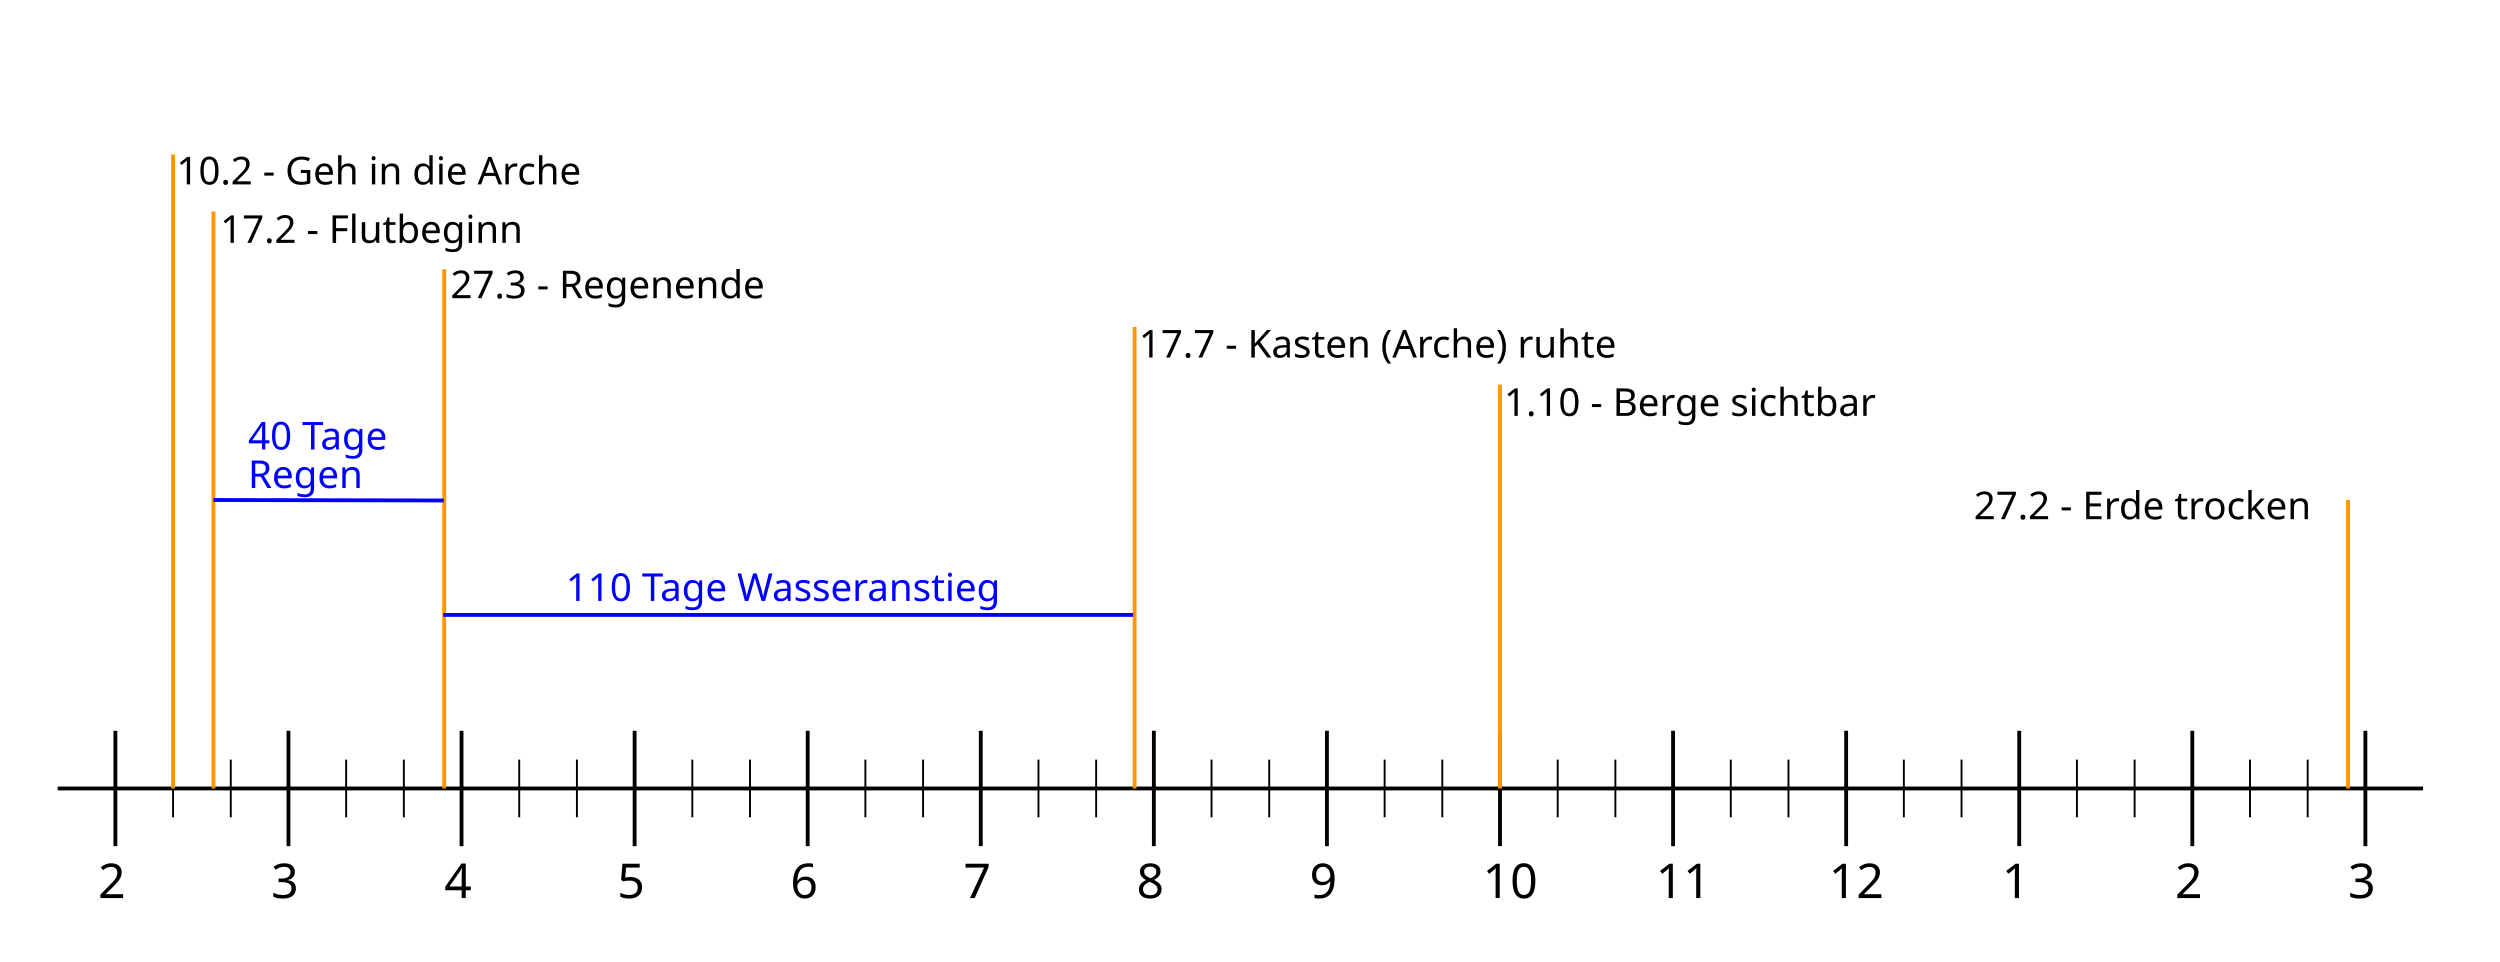
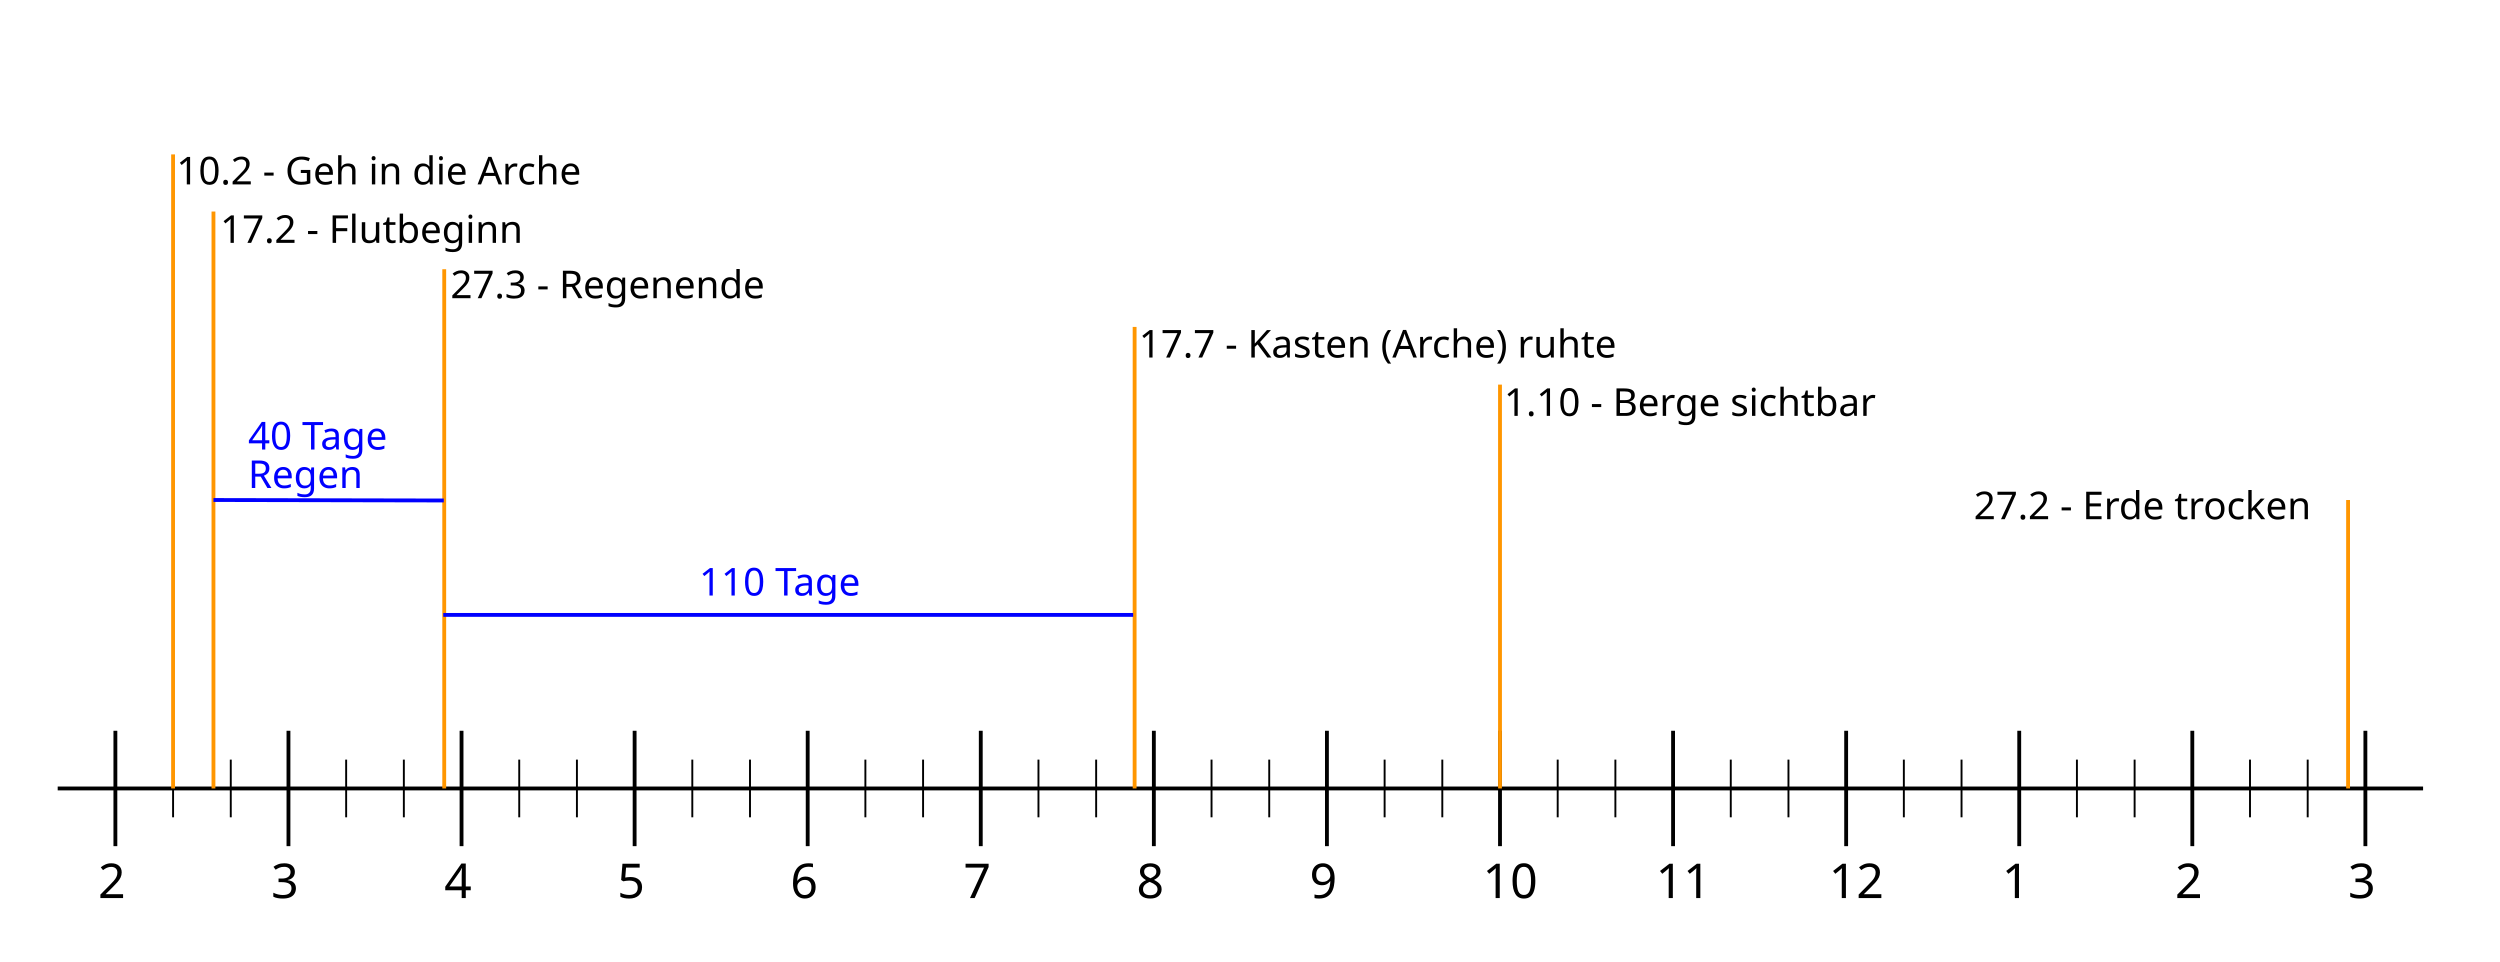
<svg xmlns="http://www.w3.org/2000/svg" width="1300" height="500" viewBox="0 0 1300 500" id="svg2" version="1.1">
  <defs id="defs4">
    <marker orient="auto" refY="0.0" refX="0.0" id="Arrow2Sstart" style="overflow:visible">
      <path id="path4845" style="fill-rule:evenodd;stroke-width:0.625;stroke-linejoin:round;stroke:#0000ff;stroke-opacity:1;fill:#0000ff;fill-opacity:1" d="M 8.719,4.034 L -2.207,0.016 L 8.719,-4.002 C 6.973,-1.63 6.983,1.616 8.719,4.034 z " transform="scale(0.3) translate(-2.3,0)" />
    </marker>
    <marker orient="auto" refY="0.0" refX="0.0" id="Arrow2Lstart" style="overflow:visible">
      <path id="path4833" style="fill-rule:evenodd;stroke-width:0.625;stroke-linejoin:round;stroke:#0000ff;stroke-opacity:1;fill:#0000ff;fill-opacity:1" d="M 8.719,4.034 L -2.207,0.016 L 8.719,-4.002 C 6.973,-1.63 6.983,1.616 8.719,4.034 z " transform="scale(1.1) translate(1,0)" />
    </marker>
    <marker orient="auto" refY="0.0" refX="0.0" id="Arrow1Lstart" style="overflow:visible">
      <path id="path4815" d="M 0.0,0.0 L 5.0,-5.0 L -12.5,0.0 L 5.0,5.0 L 0.0,0.0 z " style="fill-rule:evenodd;stroke:#0000ff;stroke-width:1pt;stroke-opacity:1;fill:#0000ff;fill-opacity:1" transform="scale(0.8) translate(12.5,0)" />
    </marker>
    <marker orient="auto" refY="0.0" refX="0.0" id="Arrow1Mstart" style="overflow:visible">
      <path id="path4821" d="M 0.0,0.0 L 5.0,-5.0 L -12.5,0.0 L 5.0,5.0 L 0.0,0.0 z " style="fill-rule:evenodd;stroke:#0000ff;stroke-width:1pt;stroke-opacity:1;fill:#0000ff;fill-opacity:1" transform="scale(0.4) translate(10,0)" />
    </marker>
  </defs>
  <g id="layer1" transform="translate(0,-552.3622)">
    <path style="color:#000000;clip-rule:nonzero;display:inline;overflow:visible;visibility:visible;opacity:1;isolation:auto;mix-blend-mode:normal;color-interpolation:sRGB;color-interpolation-filters:linearRGB;solid-color:#000000;solid-opacity:1;fill:none;fill-opacity:1;fill-rule:evenodd;stroke:#000000;stroke-width:2;stroke-linecap:butt;stroke-linejoin:miter;stroke-miterlimit:4;stroke-dasharray:none;stroke-dashoffset:0;stroke-opacity:1;color-rendering:auto;image-rendering:auto;shape-rendering:auto;text-rendering:auto;enable-background:accumulate" d="m 30,962.362 1230,0" id="path4229" />
    <path style="color:#000000;clip-rule:nonzero;display:inline;overflow:visible;visibility:visible;opacity:1;isolation:auto;mix-blend-mode:normal;color-interpolation:sRGB;color-interpolation-filters:linearRGB;solid-color:#000000;solid-opacity:1;fill:none;fill-opacity:1;fill-rule:evenodd;stroke:#000000;stroke-width:2;stroke-linecap:butt;stroke-linejoin:miter;stroke-miterlimit:4;stroke-dasharray:none;stroke-dashoffset:0;stroke-opacity:1;color-rendering:auto;image-rendering:auto;shape-rendering:auto;text-rendering:auto;enable-background:accumulate" d="m 60,992.362 0,-60" id="path4231" />
    <path style="color:#000000;clip-rule:nonzero;display:inline;overflow:visible;visibility:visible;opacity:1;isolation:auto;mix-blend-mode:normal;color-interpolation:sRGB;color-interpolation-filters:linearRGB;solid-color:#000000;solid-opacity:1;fill:none;fill-opacity:1;fill-rule:evenodd;stroke:#000000;stroke-width:2;stroke-linecap:butt;stroke-linejoin:miter;stroke-miterlimit:4;stroke-dasharray:none;stroke-dashoffset:0;stroke-opacity:1;color-rendering:auto;image-rendering:auto;shape-rendering:auto;text-rendering:auto;enable-background:accumulate" d="m 150,992.362 0,-60" id="path4231-4" />
    <path style="color:#000000;clip-rule:nonzero;display:inline;overflow:visible;visibility:visible;opacity:1;isolation:auto;mix-blend-mode:normal;color-interpolation:sRGB;color-interpolation-filters:linearRGB;solid-color:#000000;solid-opacity:1;fill:none;fill-opacity:1;fill-rule:evenodd;stroke:#000000;stroke-width:2;stroke-linecap:butt;stroke-linejoin:miter;stroke-miterlimit:4;stroke-dasharray:none;stroke-dashoffset:0;stroke-opacity:1;color-rendering:auto;image-rendering:auto;shape-rendering:auto;text-rendering:auto;enable-background:accumulate" d="m 240,992.362 0,-60" id="path4231-9" />
    <path style="color:#000000;clip-rule:nonzero;display:inline;overflow:visible;visibility:visible;opacity:1;isolation:auto;mix-blend-mode:normal;color-interpolation:sRGB;color-interpolation-filters:linearRGB;solid-color:#000000;solid-opacity:1;fill:none;fill-opacity:1;fill-rule:evenodd;stroke:#000000;stroke-width:2;stroke-linecap:butt;stroke-linejoin:miter;stroke-miterlimit:4;stroke-dasharray:none;stroke-dashoffset:0;stroke-opacity:1;color-rendering:auto;image-rendering:auto;shape-rendering:auto;text-rendering:auto;enable-background:accumulate" d="m 330,992.362 0,-60" id="path4231-0" />
    <path style="color:#000000;clip-rule:nonzero;display:inline;overflow:visible;visibility:visible;opacity:1;isolation:auto;mix-blend-mode:normal;color-interpolation:sRGB;color-interpolation-filters:linearRGB;solid-color:#000000;solid-opacity:1;fill:none;fill-opacity:1;fill-rule:evenodd;stroke:#000000;stroke-width:2;stroke-linecap:butt;stroke-linejoin:miter;stroke-miterlimit:4;stroke-dasharray:none;stroke-dashoffset:0;stroke-opacity:1;color-rendering:auto;image-rendering:auto;shape-rendering:auto;text-rendering:auto;enable-background:accumulate" d="m 420,992.362 0,-60" id="path4231-5" />
    <path style="color:#000000;clip-rule:nonzero;display:inline;overflow:visible;visibility:visible;opacity:1;isolation:auto;mix-blend-mode:normal;color-interpolation:sRGB;color-interpolation-filters:linearRGB;solid-color:#000000;solid-opacity:1;fill:none;fill-opacity:1;fill-rule:evenodd;stroke:#000000;stroke-width:2;stroke-linecap:butt;stroke-linejoin:miter;stroke-miterlimit:4;stroke-dasharray:none;stroke-dashoffset:0;stroke-opacity:1;color-rendering:auto;image-rendering:auto;shape-rendering:auto;text-rendering:auto;enable-background:accumulate" d="m 510,992.362 0,-60" id="path4231-00" />
    <path style="color:#000000;clip-rule:nonzero;display:inline;overflow:visible;visibility:visible;opacity:1;isolation:auto;mix-blend-mode:normal;color-interpolation:sRGB;color-interpolation-filters:linearRGB;solid-color:#000000;solid-opacity:1;fill:none;fill-opacity:1;fill-rule:evenodd;stroke:#000000;stroke-width:2;stroke-linecap:butt;stroke-linejoin:miter;stroke-miterlimit:4;stroke-dasharray:none;stroke-dashoffset:0;stroke-opacity:1;color-rendering:auto;image-rendering:auto;shape-rendering:auto;text-rendering:auto;enable-background:accumulate" d="m 600,992.362 0,-60" id="path4231-91" />
    <path style="color:#000000;clip-rule:nonzero;display:inline;overflow:visible;visibility:visible;opacity:1;isolation:auto;mix-blend-mode:normal;color-interpolation:sRGB;color-interpolation-filters:linearRGB;solid-color:#000000;solid-opacity:1;fill:none;fill-opacity:1;fill-rule:evenodd;stroke:#000000;stroke-width:2;stroke-linecap:butt;stroke-linejoin:miter;stroke-miterlimit:4;stroke-dasharray:none;stroke-dashoffset:0;stroke-opacity:1;color-rendering:auto;image-rendering:auto;shape-rendering:auto;text-rendering:auto;enable-background:accumulate" d="m 690,992.362 0,-60" id="path4231-51" />
    <path style="color:#000000;clip-rule:nonzero;display:inline;overflow:visible;visibility:visible;opacity:1;isolation:auto;mix-blend-mode:normal;color-interpolation:sRGB;color-interpolation-filters:linearRGB;solid-color:#000000;solid-opacity:1;fill:none;fill-opacity:1;fill-rule:evenodd;stroke:#000000;stroke-width:2;stroke-linecap:butt;stroke-linejoin:miter;stroke-miterlimit:4;stroke-dasharray:none;stroke-dashoffset:0;stroke-opacity:1;color-rendering:auto;image-rendering:auto;shape-rendering:auto;text-rendering:auto;enable-background:accumulate" d="m 780,992.362 0,-60" id="path4231-6" />
    <path style="color:#000000;clip-rule:nonzero;display:inline;overflow:visible;visibility:visible;opacity:1;isolation:auto;mix-blend-mode:normal;color-interpolation:sRGB;color-interpolation-filters:linearRGB;solid-color:#000000;solid-opacity:1;fill:none;fill-opacity:1;fill-rule:evenodd;stroke:#000000;stroke-width:2;stroke-linecap:butt;stroke-linejoin:miter;stroke-miterlimit:4;stroke-dasharray:none;stroke-dashoffset:0;stroke-opacity:1;color-rendering:auto;image-rendering:auto;shape-rendering:auto;text-rendering:auto;enable-background:accumulate" d="m 870,992.362 0,-60" id="path4231-2" />
    <path style="color:#000000;clip-rule:nonzero;display:inline;overflow:visible;visibility:visible;opacity:1;isolation:auto;mix-blend-mode:normal;color-interpolation:sRGB;color-interpolation-filters:linearRGB;solid-color:#000000;solid-opacity:1;fill:none;fill-opacity:1;fill-rule:evenodd;stroke:#000000;stroke-width:2;stroke-linecap:butt;stroke-linejoin:miter;stroke-miterlimit:4;stroke-dasharray:none;stroke-dashoffset:0;stroke-opacity:1;color-rendering:auto;image-rendering:auto;shape-rendering:auto;text-rendering:auto;enable-background:accumulate" d="m 960,992.362 0,-60" id="path4231-45" />
    <path style="color:#000000;clip-rule:nonzero;display:inline;overflow:visible;visibility:visible;opacity:1;isolation:auto;mix-blend-mode:normal;color-interpolation:sRGB;color-interpolation-filters:linearRGB;solid-color:#000000;solid-opacity:1;fill:none;fill-opacity:1;fill-rule:evenodd;stroke:#000000;stroke-width:2;stroke-linecap:butt;stroke-linejoin:miter;stroke-miterlimit:4;stroke-dasharray:none;stroke-dashoffset:0;stroke-opacity:1;color-rendering:auto;image-rendering:auto;shape-rendering:auto;text-rendering:auto;enable-background:accumulate" d="m 1050,992.362 0,-60" id="path4231-46" />
    <path style="color:#000000;clip-rule:nonzero;display:inline;overflow:visible;visibility:visible;opacity:1;isolation:auto;mix-blend-mode:normal;color-interpolation:sRGB;color-interpolation-filters:linearRGB;solid-color:#000000;solid-opacity:1;fill:none;fill-opacity:1;fill-rule:evenodd;stroke:#000000;stroke-width:2;stroke-linecap:butt;stroke-linejoin:miter;stroke-miterlimit:4;stroke-dasharray:none;stroke-dashoffset:0;stroke-opacity:1;color-rendering:auto;image-rendering:auto;shape-rendering:auto;text-rendering:auto;enable-background:accumulate" d="m 1140,992.362 0,-60" id="path4231-92" />
    <path style="color:#000000;clip-rule:nonzero;display:inline;overflow:visible;visibility:visible;opacity:1;isolation:auto;mix-blend-mode:normal;color-interpolation:sRGB;color-interpolation-filters:linearRGB;solid-color:#000000;solid-opacity:1;fill:none;fill-opacity:1;fill-rule:evenodd;stroke:#000000;stroke-width:2;stroke-linecap:butt;stroke-linejoin:miter;stroke-miterlimit:4;stroke-dasharray:none;stroke-dashoffset:0;stroke-opacity:1;color-rendering:auto;image-rendering:auto;shape-rendering:auto;text-rendering:auto;enable-background:accumulate" d="m 1230,992.362 0,-60" id="path4231-54" />
    <text xml:space="preserve" style="font-style:normal;font-weight:normal;font-size:40px;line-height:125%;font-family:sans-serif;letter-spacing:0px;word-spacing:0px;fill:#000000;fill-opacity:1;stroke:none;stroke-width:1px;stroke-linecap:butt;stroke-linejoin:miter;stroke-opacity:1" x="540" y="602.362" id="text4438">
      <tspan id="tspan4440" x="540" y="602.362" />
    </text>
  </g>
  <g id="layer3" />
  <g id="layer2">
    <text xml:space="preserve" style="font-style:normal;font-variant:normal;font-weight:normal;font-stretch:normal;font-size:25px;line-height:125%;font-family:sans-serif;-inkscape-font-specification:'sans-serif, Normal';text-align:start;letter-spacing:0px;word-spacing:0px;writing-mode:lr-tb;text-anchor:start;fill:#000000;fill-opacity:1;stroke:none;stroke-width:1px;stroke-linecap:butt;stroke-linejoin:miter;stroke-opacity:1" x="51" y="467" id="text4320">
      <tspan id="tspan4322" x="51" y="467">2</tspan>
    </text>
    <text xml:space="preserve" style="font-style:normal;font-variant:normal;font-weight:normal;font-stretch:normal;font-size:25px;line-height:125%;font-family:sans-serif;-inkscape-font-specification:'sans-serif, Normal';text-align:start;letter-spacing:0px;word-spacing:0px;writing-mode:lr-tb;text-anchor:start;fill:#000000;fill-opacity:1;stroke:none;stroke-width:1px;stroke-linecap:butt;stroke-linejoin:miter;stroke-opacity:1" x="141" y="467" id="text4320-9">
      <tspan id="tspan4322-8" x="141" y="467">3</tspan>
    </text>
    <text xml:space="preserve" style="font-style:normal;font-variant:normal;font-weight:normal;font-stretch:normal;font-size:25px;line-height:125%;font-family:sans-serif;-inkscape-font-specification:'sans-serif, Normal';text-align:start;letter-spacing:0px;word-spacing:0px;writing-mode:lr-tb;text-anchor:start;fill:#000000;fill-opacity:1;stroke:none;stroke-width:1px;stroke-linecap:butt;stroke-linejoin:miter;stroke-opacity:1" x="231" y="467" id="text4320-4">
      <tspan id="tspan4322-4" x="231" y="467">4</tspan>
    </text>
    <text xml:space="preserve" style="font-style:normal;font-variant:normal;font-weight:normal;font-stretch:normal;font-size:25px;line-height:125%;font-family:sans-serif;-inkscape-font-specification:'sans-serif, Normal';text-align:start;letter-spacing:0px;word-spacing:0px;writing-mode:lr-tb;text-anchor:start;fill:#000000;fill-opacity:1;stroke:none;stroke-width:1px;stroke-linecap:butt;stroke-linejoin:miter;stroke-opacity:1" x="321" y="467" id="text4320-6">
      <tspan id="tspan4322-1" x="321" y="467">5</tspan>
    </text>
    <text xml:space="preserve" style="font-style:normal;font-variant:normal;font-weight:normal;font-stretch:normal;font-size:25px;line-height:125%;font-family:sans-serif;-inkscape-font-specification:'sans-serif, Normal';text-align:start;letter-spacing:0px;word-spacing:0px;writing-mode:lr-tb;text-anchor:start;fill:#000000;fill-opacity:1;stroke:none;stroke-width:1px;stroke-linecap:butt;stroke-linejoin:miter;stroke-opacity:1" x="411" y="467" id="text4320-65">
      <tspan id="tspan4322-5" x="411" y="467">6</tspan>
    </text>
    <text xml:space="preserve" style="font-style:normal;font-variant:normal;font-weight:normal;font-stretch:normal;font-size:25px;line-height:125%;font-family:sans-serif;-inkscape-font-specification:'sans-serif, Normal';text-align:start;letter-spacing:0px;word-spacing:0px;writing-mode:lr-tb;text-anchor:start;fill:#000000;fill-opacity:1;stroke:none;stroke-width:1px;stroke-linecap:butt;stroke-linejoin:miter;stroke-opacity:1" x="501" y="467" id="text4320-1">
      <tspan id="tspan4322-59" x="501" y="467">7</tspan>
    </text>
    <text xml:space="preserve" style="font-style:normal;font-variant:normal;font-weight:normal;font-stretch:normal;font-size:25px;line-height:125%;font-family:sans-serif;-inkscape-font-specification:'sans-serif, Normal';text-align:start;letter-spacing:0px;word-spacing:0px;writing-mode:lr-tb;text-anchor:start;fill:#000000;fill-opacity:1;stroke:none;stroke-width:1px;stroke-linecap:butt;stroke-linejoin:miter;stroke-opacity:1" x="591" y="467" id="text4320-7">
      <tspan id="tspan4322-2" x="591" y="467">8</tspan>
    </text>
    <text xml:space="preserve" style="font-style:normal;font-variant:normal;font-weight:normal;font-stretch:normal;font-size:25px;line-height:125%;font-family:sans-serif;-inkscape-font-specification:'sans-serif, Normal';text-align:start;letter-spacing:0px;word-spacing:0px;writing-mode:lr-tb;text-anchor:start;fill:#000000;fill-opacity:1;stroke:none;stroke-width:1px;stroke-linecap:butt;stroke-linejoin:miter;stroke-opacity:1" x="681" y="467" id="text4320-8">
      <tspan id="tspan4322-26" x="681" y="467">9</tspan>
    </text>
    <text xml:space="preserve" style="font-style:normal;font-variant:normal;font-weight:normal;font-stretch:normal;font-size:25px;line-height:125%;font-family:sans-serif;-inkscape-font-specification:'sans-serif, Normal';text-align:start;letter-spacing:0px;word-spacing:0px;writing-mode:lr-tb;text-anchor:start;fill:#000000;fill-opacity:1;stroke:none;stroke-width:1px;stroke-linecap:butt;stroke-linejoin:miter;stroke-opacity:1" x="771" y="467" id="text4320-79">
      <tspan id="tspan4322-89" x="771" y="467">10</tspan>
    </text>
    <text xml:space="preserve" style="font-style:normal;font-variant:normal;font-weight:normal;font-stretch:normal;font-size:25px;line-height:125%;font-family:sans-serif;-inkscape-font-specification:'sans-serif, Normal';text-align:start;letter-spacing:0px;word-spacing:0px;writing-mode:lr-tb;text-anchor:start;fill:#000000;fill-opacity:1;stroke:none;stroke-width:1px;stroke-linecap:butt;stroke-linejoin:miter;stroke-opacity:1" x="861" y="467" id="text4320-95">
      <tspan id="tspan4322-28" x="861" y="467">11</tspan>
    </text>
    <text xml:space="preserve" style="font-style:normal;font-variant:normal;font-weight:normal;font-stretch:normal;font-size:25px;line-height:125%;font-family:sans-serif;-inkscape-font-specification:'sans-serif, Normal';text-align:start;letter-spacing:0px;word-spacing:0px;writing-mode:lr-tb;text-anchor:start;fill:#000000;fill-opacity:1;stroke:none;stroke-width:1px;stroke-linecap:butt;stroke-linejoin:miter;stroke-opacity:1" x="951" y="467" id="text4320-83">
      <tspan id="tspan4322-47" x="951" y="467">12</tspan>
    </text>
    <text xml:space="preserve" style="font-style:normal;font-variant:normal;font-weight:normal;font-stretch:normal;font-size:25px;line-height:125%;font-family:sans-serif;-inkscape-font-specification:'sans-serif, Normal';text-align:start;letter-spacing:0px;word-spacing:0px;writing-mode:lr-tb;text-anchor:start;fill:#000000;fill-opacity:1;stroke:none;stroke-width:1px;stroke-linecap:butt;stroke-linejoin:miter;stroke-opacity:1" x="1041" y="467" id="text4320-11">
      <tspan id="tspan4322-6" x="1041" y="467">1</tspan>
    </text>
    <text xml:space="preserve" style="font-style:normal;font-variant:normal;font-weight:normal;font-stretch:normal;font-size:25px;line-height:125%;font-family:sans-serif;-inkscape-font-specification:'sans-serif, Normal';text-align:start;letter-spacing:0px;word-spacing:0px;writing-mode:lr-tb;text-anchor:start;fill:#000000;fill-opacity:1;stroke:none;stroke-width:1px;stroke-linecap:butt;stroke-linejoin:miter;stroke-opacity:1" x="1131" y="467" id="text4320-0">
      <tspan id="tspan4322-9" x="1131" y="467">2</tspan>
    </text>
    <text xml:space="preserve" style="font-style:normal;font-variant:normal;font-weight:normal;font-stretch:normal;font-size:25px;line-height:125%;font-family:sans-serif;-inkscape-font-specification:'sans-serif, Normal';text-align:start;letter-spacing:0px;word-spacing:0px;writing-mode:lr-tb;text-anchor:start;fill:#000000;fill-opacity:1;stroke:none;stroke-width:1px;stroke-linecap:butt;stroke-linejoin:miter;stroke-opacity:1" x="1221" y="467" id="text4320-92">
      <tspan id="tspan4322-80" x="1221" y="467">3</tspan>
    </text>
  </g>
  <path style="color:#000000;clip-rule:nonzero;display:inline;overflow:visible;visibility:visible;opacity:1;isolation:auto;mix-blend-mode:normal;color-interpolation:sRGB;color-interpolation-filters:linearRGB;solid-color:#000000;solid-opacity:1;fill:none;fill-opacity:1;fill-rule:evenodd;stroke:#000000;stroke-width:1;stroke-linecap:butt;stroke-linejoin:miter;stroke-miterlimit:4;stroke-dasharray:none;stroke-dashoffset:0;stroke-opacity:1;color-rendering:auto;image-rendering:auto;shape-rendering:auto;text-rendering:auto;enable-background:accumulate" d="m 90,425 0,-30" id="path4636" />
  <path style="color:#000000;clip-rule:nonzero;display:inline;overflow:visible;visibility:visible;opacity:1;isolation:auto;mix-blend-mode:normal;color-interpolation:sRGB;color-interpolation-filters:linearRGB;solid-color:#000000;solid-opacity:1;fill:none;fill-opacity:1;fill-rule:evenodd;stroke:#000000;stroke-width:1;stroke-linecap:butt;stroke-linejoin:miter;stroke-miterlimit:4;stroke-dasharray:none;stroke-dashoffset:0;stroke-opacity:1;color-rendering:auto;image-rendering:auto;shape-rendering:auto;text-rendering:auto;enable-background:accumulate" d="m 120,425 0,-30" id="path4636-9" />
  <path style="color:#000000;clip-rule:nonzero;display:inline;overflow:visible;visibility:visible;opacity:1;isolation:auto;mix-blend-mode:normal;color-interpolation:sRGB;color-interpolation-filters:linearRGB;solid-color:#000000;solid-opacity:1;fill:none;fill-opacity:1;fill-rule:evenodd;stroke:#000000;stroke-width:1;stroke-linecap:butt;stroke-linejoin:miter;stroke-miterlimit:4;stroke-dasharray:none;stroke-dashoffset:0;stroke-opacity:1;color-rendering:auto;image-rendering:auto;shape-rendering:auto;text-rendering:auto;enable-background:accumulate" d="m 180,425 0,-30" id="path4636-5" />
  <path style="color:#000000;clip-rule:nonzero;display:inline;overflow:visible;visibility:visible;opacity:1;isolation:auto;mix-blend-mode:normal;color-interpolation:sRGB;color-interpolation-filters:linearRGB;solid-color:#000000;solid-opacity:1;fill:none;fill-opacity:1;fill-rule:evenodd;stroke:#000000;stroke-width:1;stroke-linecap:butt;stroke-linejoin:miter;stroke-miterlimit:4;stroke-dasharray:none;stroke-dashoffset:0;stroke-opacity:1;color-rendering:auto;image-rendering:auto;shape-rendering:auto;text-rendering:auto;enable-background:accumulate" d="m 210,425 0,-30" id="path4636-9-1" />
  <path style="color:#000000;clip-rule:nonzero;display:inline;overflow:visible;visibility:visible;opacity:1;isolation:auto;mix-blend-mode:normal;color-interpolation:sRGB;color-interpolation-filters:linearRGB;solid-color:#000000;solid-opacity:1;fill:none;fill-opacity:1;fill-rule:evenodd;stroke:#000000;stroke-width:1;stroke-linecap:butt;stroke-linejoin:miter;stroke-miterlimit:4;stroke-dasharray:none;stroke-dashoffset:0;stroke-opacity:1;color-rendering:auto;image-rendering:auto;shape-rendering:auto;text-rendering:auto;enable-background:accumulate" d="m 270,425 0,-30" id="path4636-6" />
  <path style="color:#000000;clip-rule:nonzero;display:inline;overflow:visible;visibility:visible;opacity:1;isolation:auto;mix-blend-mode:normal;color-interpolation:sRGB;color-interpolation-filters:linearRGB;solid-color:#000000;solid-opacity:1;fill:none;fill-opacity:1;fill-rule:evenodd;stroke:#000000;stroke-width:1;stroke-linecap:butt;stroke-linejoin:miter;stroke-miterlimit:4;stroke-dasharray:none;stroke-dashoffset:0;stroke-opacity:1;color-rendering:auto;image-rendering:auto;shape-rendering:auto;text-rendering:auto;enable-background:accumulate" d="m 300,425 0,-30" id="path4636-9-4" />
  <path style="color:#000000;clip-rule:nonzero;display:inline;overflow:visible;visibility:visible;opacity:1;isolation:auto;mix-blend-mode:normal;color-interpolation:sRGB;color-interpolation-filters:linearRGB;solid-color:#000000;solid-opacity:1;fill:none;fill-opacity:1;fill-rule:evenodd;stroke:#000000;stroke-width:1;stroke-linecap:butt;stroke-linejoin:miter;stroke-miterlimit:4;stroke-dasharray:none;stroke-dashoffset:0;stroke-opacity:1;color-rendering:auto;image-rendering:auto;shape-rendering:auto;text-rendering:auto;enable-background:accumulate" d="m 360,425 0,-30" id="path4636-1" />
  <path style="color:#000000;clip-rule:nonzero;display:inline;overflow:visible;visibility:visible;opacity:1;isolation:auto;mix-blend-mode:normal;color-interpolation:sRGB;color-interpolation-filters:linearRGB;solid-color:#000000;solid-opacity:1;fill:none;fill-opacity:1;fill-rule:evenodd;stroke:#000000;stroke-width:1;stroke-linecap:butt;stroke-linejoin:miter;stroke-miterlimit:4;stroke-dasharray:none;stroke-dashoffset:0;stroke-opacity:1;color-rendering:auto;image-rendering:auto;shape-rendering:auto;text-rendering:auto;enable-background:accumulate" d="m 390,425 0,-30" id="path4636-9-3" />
  <path style="color:#000000;clip-rule:nonzero;display:inline;overflow:visible;visibility:visible;opacity:1;isolation:auto;mix-blend-mode:normal;color-interpolation:sRGB;color-interpolation-filters:linearRGB;solid-color:#000000;solid-opacity:1;fill:none;fill-opacity:1;fill-rule:evenodd;stroke:#000000;stroke-width:1;stroke-linecap:butt;stroke-linejoin:miter;stroke-miterlimit:4;stroke-dasharray:none;stroke-dashoffset:0;stroke-opacity:1;color-rendering:auto;image-rendering:auto;shape-rendering:auto;text-rendering:auto;enable-background:accumulate" d="m 450,425 0,-30" id="path4636-7" />
  <path style="color:#000000;clip-rule:nonzero;display:inline;overflow:visible;visibility:visible;opacity:1;isolation:auto;mix-blend-mode:normal;color-interpolation:sRGB;color-interpolation-filters:linearRGB;solid-color:#000000;solid-opacity:1;fill:none;fill-opacity:1;fill-rule:evenodd;stroke:#000000;stroke-width:1;stroke-linecap:butt;stroke-linejoin:miter;stroke-miterlimit:4;stroke-dasharray:none;stroke-dashoffset:0;stroke-opacity:1;color-rendering:auto;image-rendering:auto;shape-rendering:auto;text-rendering:auto;enable-background:accumulate" d="m 480,425 0,-30" id="path4636-9-30" />
  <path style="color:#000000;clip-rule:nonzero;display:inline;overflow:visible;visibility:visible;opacity:1;isolation:auto;mix-blend-mode:normal;color-interpolation:sRGB;color-interpolation-filters:linearRGB;solid-color:#000000;solid-opacity:1;fill:none;fill-opacity:1;fill-rule:evenodd;stroke:#000000;stroke-width:1;stroke-linecap:butt;stroke-linejoin:miter;stroke-miterlimit:4;stroke-dasharray:none;stroke-dashoffset:0;stroke-opacity:1;color-rendering:auto;image-rendering:auto;shape-rendering:auto;text-rendering:auto;enable-background:accumulate" d="m 540,425 0,-30" id="path4636-3" />
  <path style="color:#000000;clip-rule:nonzero;display:inline;overflow:visible;visibility:visible;opacity:1;isolation:auto;mix-blend-mode:normal;color-interpolation:sRGB;color-interpolation-filters:linearRGB;solid-color:#000000;solid-opacity:1;fill:none;fill-opacity:1;fill-rule:evenodd;stroke:#000000;stroke-width:1;stroke-linecap:butt;stroke-linejoin:miter;stroke-miterlimit:4;stroke-dasharray:none;stroke-dashoffset:0;stroke-opacity:1;color-rendering:auto;image-rendering:auto;shape-rendering:auto;text-rendering:auto;enable-background:accumulate" d="m 570,425 0,-30" id="path4636-9-5" />
  <path style="color:#000000;clip-rule:nonzero;display:inline;overflow:visible;visibility:visible;opacity:1;isolation:auto;mix-blend-mode:normal;color-interpolation:sRGB;color-interpolation-filters:linearRGB;solid-color:#000000;solid-opacity:1;fill:none;fill-opacity:1;fill-rule:evenodd;stroke:#000000;stroke-width:1;stroke-linecap:butt;stroke-linejoin:miter;stroke-miterlimit:4;stroke-dasharray:none;stroke-dashoffset:0;stroke-opacity:1;color-rendering:auto;image-rendering:auto;shape-rendering:auto;text-rendering:auto;enable-background:accumulate" d="m 630,425 0,-30" id="path4636-65" />
  <path style="color:#000000;clip-rule:nonzero;display:inline;overflow:visible;visibility:visible;opacity:1;isolation:auto;mix-blend-mode:normal;color-interpolation:sRGB;color-interpolation-filters:linearRGB;solid-color:#000000;solid-opacity:1;fill:none;fill-opacity:1;fill-rule:evenodd;stroke:#000000;stroke-width:1;stroke-linecap:butt;stroke-linejoin:miter;stroke-miterlimit:4;stroke-dasharray:none;stroke-dashoffset:0;stroke-opacity:1;color-rendering:auto;image-rendering:auto;shape-rendering:auto;text-rendering:auto;enable-background:accumulate" d="m 660,425 0,-30" id="path4636-9-33" />
  <path style="color:#000000;clip-rule:nonzero;display:inline;overflow:visible;visibility:visible;opacity:1;isolation:auto;mix-blend-mode:normal;color-interpolation:sRGB;color-interpolation-filters:linearRGB;solid-color:#000000;solid-opacity:1;fill:none;fill-opacity:1;fill-rule:evenodd;stroke:#000000;stroke-width:1;stroke-linecap:butt;stroke-linejoin:miter;stroke-miterlimit:4;stroke-dasharray:none;stroke-dashoffset:0;stroke-opacity:1;color-rendering:auto;image-rendering:auto;shape-rendering:auto;text-rendering:auto;enable-background:accumulate" d="m 720,425 0,-30" id="path4636-2" />
  <path style="color:#000000;clip-rule:nonzero;display:inline;overflow:visible;visibility:visible;opacity:1;isolation:auto;mix-blend-mode:normal;color-interpolation:sRGB;color-interpolation-filters:linearRGB;solid-color:#000000;solid-opacity:1;fill:none;fill-opacity:1;fill-rule:evenodd;stroke:#000000;stroke-width:1;stroke-linecap:butt;stroke-linejoin:miter;stroke-miterlimit:4;stroke-dasharray:none;stroke-dashoffset:0;stroke-opacity:1;color-rendering:auto;image-rendering:auto;shape-rendering:auto;text-rendering:auto;enable-background:accumulate" d="m 750,425 0,-30" id="path4636-9-18" />
  <path style="color:#000000;clip-rule:nonzero;display:inline;overflow:visible;visibility:visible;opacity:1;isolation:auto;mix-blend-mode:normal;color-interpolation:sRGB;color-interpolation-filters:linearRGB;solid-color:#000000;solid-opacity:1;fill:none;fill-opacity:1;fill-rule:evenodd;stroke:#000000;stroke-width:1;stroke-linecap:butt;stroke-linejoin:miter;stroke-miterlimit:4;stroke-dasharray:none;stroke-dashoffset:0;stroke-opacity:1;color-rendering:auto;image-rendering:auto;shape-rendering:auto;text-rendering:auto;enable-background:accumulate" d="m 810,425 0,-30" id="path4636-8" />
  <path style="color:#000000;clip-rule:nonzero;display:inline;overflow:visible;visibility:visible;opacity:1;isolation:auto;mix-blend-mode:normal;color-interpolation:sRGB;color-interpolation-filters:linearRGB;solid-color:#000000;solid-opacity:1;fill:none;fill-opacity:1;fill-rule:evenodd;stroke:#000000;stroke-width:1;stroke-linecap:butt;stroke-linejoin:miter;stroke-miterlimit:4;stroke-dasharray:none;stroke-dashoffset:0;stroke-opacity:1;color-rendering:auto;image-rendering:auto;shape-rendering:auto;text-rendering:auto;enable-background:accumulate" d="m 840,425 0,-30" id="path4636-9-49" />
  <path style="color:#000000;clip-rule:nonzero;display:inline;overflow:visible;visibility:visible;opacity:1;isolation:auto;mix-blend-mode:normal;color-interpolation:sRGB;color-interpolation-filters:linearRGB;solid-color:#000000;solid-opacity:1;fill:none;fill-opacity:1;fill-rule:evenodd;stroke:#000000;stroke-width:1;stroke-linecap:butt;stroke-linejoin:miter;stroke-miterlimit:4;stroke-dasharray:none;stroke-dashoffset:0;stroke-opacity:1;color-rendering:auto;image-rendering:auto;shape-rendering:auto;text-rendering:auto;enable-background:accumulate" d="m 900,425 0,-30" id="path4636-84" />
  <path style="color:#000000;clip-rule:nonzero;display:inline;overflow:visible;visibility:visible;opacity:1;isolation:auto;mix-blend-mode:normal;color-interpolation:sRGB;color-interpolation-filters:linearRGB;solid-color:#000000;solid-opacity:1;fill:none;fill-opacity:1;fill-rule:evenodd;stroke:#000000;stroke-width:1;stroke-linecap:butt;stroke-linejoin:miter;stroke-miterlimit:4;stroke-dasharray:none;stroke-dashoffset:0;stroke-opacity:1;color-rendering:auto;image-rendering:auto;shape-rendering:auto;text-rendering:auto;enable-background:accumulate" d="m 930,425 0,-30" id="path4636-9-9" />
  <path style="color:#000000;clip-rule:nonzero;display:inline;overflow:visible;visibility:visible;opacity:1;isolation:auto;mix-blend-mode:normal;color-interpolation:sRGB;color-interpolation-filters:linearRGB;solid-color:#000000;solid-opacity:1;fill:none;fill-opacity:1;fill-rule:evenodd;stroke:#000000;stroke-width:1;stroke-linecap:butt;stroke-linejoin:miter;stroke-miterlimit:4;stroke-dasharray:none;stroke-dashoffset:0;stroke-opacity:1;color-rendering:auto;image-rendering:auto;shape-rendering:auto;text-rendering:auto;enable-background:accumulate" d="m 990,425 0,-30" id="path4636-68" />
  <path style="color:#000000;clip-rule:nonzero;display:inline;overflow:visible;visibility:visible;opacity:1;isolation:auto;mix-blend-mode:normal;color-interpolation:sRGB;color-interpolation-filters:linearRGB;solid-color:#000000;solid-opacity:1;fill:none;fill-opacity:1;fill-rule:evenodd;stroke:#000000;stroke-width:1;stroke-linecap:butt;stroke-linejoin:miter;stroke-miterlimit:4;stroke-dasharray:none;stroke-dashoffset:0;stroke-opacity:1;color-rendering:auto;image-rendering:auto;shape-rendering:auto;text-rendering:auto;enable-background:accumulate" d="m 1020,425 0,-30" id="path4636-9-2" />
  <path style="color:#000000;clip-rule:nonzero;display:inline;overflow:visible;visibility:visible;opacity:1;isolation:auto;mix-blend-mode:normal;color-interpolation:sRGB;color-interpolation-filters:linearRGB;solid-color:#000000;solid-opacity:1;fill:none;fill-opacity:1;fill-rule:evenodd;stroke:#000000;stroke-width:1;stroke-linecap:butt;stroke-linejoin:miter;stroke-miterlimit:4;stroke-dasharray:none;stroke-dashoffset:0;stroke-opacity:1;color-rendering:auto;image-rendering:auto;shape-rendering:auto;text-rendering:auto;enable-background:accumulate" d="m 1080,425 0,-30" id="path4636-32" />
  <path style="color:#000000;clip-rule:nonzero;display:inline;overflow:visible;visibility:visible;opacity:1;isolation:auto;mix-blend-mode:normal;color-interpolation:sRGB;color-interpolation-filters:linearRGB;solid-color:#000000;solid-opacity:1;fill:none;fill-opacity:1;fill-rule:evenodd;stroke:#000000;stroke-width:1;stroke-linecap:butt;stroke-linejoin:miter;stroke-miterlimit:4;stroke-dasharray:none;stroke-dashoffset:0;stroke-opacity:1;color-rendering:auto;image-rendering:auto;shape-rendering:auto;text-rendering:auto;enable-background:accumulate" d="m 1110,425 0,-30" id="path4636-9-35" />
  <path style="color:#000000;clip-rule:nonzero;display:inline;overflow:visible;visibility:visible;opacity:1;isolation:auto;mix-blend-mode:normal;color-interpolation:sRGB;color-interpolation-filters:linearRGB;solid-color:#000000;solid-opacity:1;fill:none;fill-opacity:1;fill-rule:evenodd;stroke:#000000;stroke-width:1;stroke-linecap:butt;stroke-linejoin:miter;stroke-miterlimit:4;stroke-dasharray:none;stroke-dashoffset:0;stroke-opacity:1;color-rendering:auto;image-rendering:auto;shape-rendering:auto;text-rendering:auto;enable-background:accumulate" d="m 1170,425 0,-30" id="path4636-53" />
  <path style="color:#000000;clip-rule:nonzero;display:inline;overflow:visible;visibility:visible;opacity:1;isolation:auto;mix-blend-mode:normal;color-interpolation:sRGB;color-interpolation-filters:linearRGB;solid-color:#000000;solid-opacity:1;fill:none;fill-opacity:1;fill-rule:evenodd;stroke:#000000;stroke-width:1;stroke-linecap:butt;stroke-linejoin:miter;stroke-miterlimit:4;stroke-dasharray:none;stroke-dashoffset:0;stroke-opacity:1;color-rendering:auto;image-rendering:auto;shape-rendering:auto;text-rendering:auto;enable-background:accumulate" d="m 1200,425 0,-30" id="path4636-9-51" />
  <g id="layer4">
    <path style="color:#000000;clip-rule:nonzero;display:inline;overflow:visible;visibility:visible;opacity:1;isolation:auto;mix-blend-mode:normal;color-interpolation:sRGB;color-interpolation-filters:linearRGB;solid-color:#000000;solid-opacity:1;fill:none;fill-opacity:1;fill-rule:evenodd;stroke:#ff9600;stroke-width:2;stroke-linecap:butt;stroke-linejoin:miter;stroke-miterlimit:4;stroke-dasharray:none;stroke-dashoffset:0;stroke-opacity:1;color-rendering:auto;image-rendering:auto;shape-rendering:auto;text-rendering:auto;enable-background:accumulate" d="M 90,410 90,80.291" id="path4760" />
    <text xml:space="preserve" style="font-style:normal;font-weight:normal;font-size:40px;line-height:125%;font-family:sans-serif;letter-spacing:0px;word-spacing:0px;fill:#000000;fill-opacity:1;stroke:none;stroke-width:1px;stroke-linecap:butt;stroke-linejoin:miter;stroke-opacity:1" x="91.757" y="95.899" id="text4762">
      <tspan id="tspan4764" x="91.757" y="95.899" style="font-style:normal;font-variant:normal;font-weight:normal;font-stretch:normal;font-size:20px;line-height:125%;font-family:sans-serif;-inkscape-font-specification:'sans-serif, Normal';text-align:start;writing-mode:lr-tb;text-anchor:start">10.2 - Geh in die Arche</tspan>
    </text>
    <text xml:space="preserve" style="font-style:normal;font-weight:normal;font-size:40px;line-height:125%;font-family:sans-serif;letter-spacing:0px;word-spacing:0px;fill:#000000;fill-opacity:1;stroke:none;stroke-width:1px;stroke-linecap:butt;stroke-linejoin:miter;stroke-opacity:1" x="240" y="101" id="text4766">
      <tspan id="tspan4768" x="240" y="101" />
    </text>
    <path style="color:#000000;clip-rule:nonzero;display:inline;overflow:visible;visibility:visible;opacity:1;isolation:auto;mix-blend-mode:normal;color-interpolation:sRGB;color-interpolation-filters:linearRGB;solid-color:#000000;solid-opacity:1;fill:none;fill-opacity:1;fill-rule:evenodd;stroke:#ff9600;stroke-width:2;stroke-linecap:butt;stroke-linejoin:miter;stroke-miterlimit:4;stroke-dasharray:none;stroke-dashoffset:0;stroke-opacity:1;color-rendering:auto;image-rendering:auto;shape-rendering:auto;text-rendering:auto;enable-background:accumulate" d="m 111,410 0,-300" id="path4770" />
    <text xml:space="preserve" style="color:#000000;font-style:normal;font-variant:normal;font-weight:normal;font-stretch:normal;font-size:20px;line-height:125%;font-family:sans-serif;-inkscape-font-specification:'sans-serif, Normal';text-indent:0;text-align:start;text-decoration:none;text-decoration-line:none;text-decoration-style:solid;text-decoration-color:#000000;letter-spacing:0px;word-spacing:0px;text-transform:none;direction:ltr;block-progression:tb;writing-mode:lr-tb;baseline-shift:baseline;text-anchor:start;white-space:normal;clip-rule:nonzero;display:inline;overflow:visible;visibility:visible;opacity:1;isolation:auto;mix-blend-mode:normal;color-interpolation:sRGB;color-interpolation-filters:linearRGB;solid-color:#000000;solid-opacity:1;fill:#000000;fill-opacity:1;fill-rule:nonzero;stroke:none;stroke-width:1px;stroke-linecap:butt;stroke-linejoin:miter;stroke-miterlimit:4;stroke-dasharray:none;stroke-dashoffset:0;stroke-opacity:1;color-rendering:auto;image-rendering:auto;shape-rendering:auto;text-rendering:auto;enable-background:accumulate" x="114.5" y="126.278" id="text4772">
      <tspan id="tspan4774" x="114.5" y="126.278">17.2 - Flutbeginn</tspan>
    </text>
    <path style="color:#000000;clip-rule:nonzero;display:inline;overflow:visible;visibility:visible;opacity:1;isolation:auto;mix-blend-mode:normal;color-interpolation:sRGB;color-interpolation-filters:linearRGB;solid-color:#000000;solid-opacity:1;fill:none;fill-opacity:1;fill-rule:evenodd;stroke:#ff9600;stroke-width:2;stroke-linecap:butt;stroke-linejoin:miter;stroke-miterlimit:4;stroke-dasharray:none;stroke-dashoffset:0;stroke-opacity:1;color-rendering:auto;image-rendering:auto;shape-rendering:auto;text-rendering:auto;enable-background:accumulate" d="m 231,410 0,-270" id="path4776" />
    <text xml:space="preserve" style="color:#000000;font-style:normal;font-variant:normal;font-weight:normal;font-stretch:normal;font-size:20px;line-height:125%;font-family:sans-serif;-inkscape-font-specification:'sans-serif, Normal';text-indent:0;text-align:start;text-decoration:none;text-decoration-line:none;text-decoration-style:solid;text-decoration-color:#000000;letter-spacing:0px;word-spacing:0px;text-transform:none;direction:ltr;block-progression:tb;writing-mode:lr-tb;baseline-shift:baseline;text-anchor:start;white-space:normal;clip-rule:nonzero;display:inline;overflow:visible;visibility:visible;opacity:1;isolation:auto;mix-blend-mode:normal;color-interpolation:sRGB;color-interpolation-filters:linearRGB;solid-color:#000000;solid-opacity:1;fill:#000000;fill-opacity:1;fill-rule:nonzero;stroke:none;stroke-width:1px;stroke-linecap:butt;stroke-linejoin:miter;stroke-miterlimit:4;stroke-dasharray:none;stroke-dashoffset:0;stroke-opacity:1;color-rendering:auto;image-rendering:auto;shape-rendering:auto;text-rendering:auto;enable-background:accumulate" x="234.25" y="155.071" id="text4778">
      <tspan id="tspan4780" x="234.25" y="155.071">27.3 - Regenende</tspan>
    </text>
    <path style="color:#000000;clip-rule:nonzero;display:inline;overflow:visible;visibility:visible;opacity:1;isolation:auto;mix-blend-mode:normal;color-interpolation:sRGB;color-interpolation-filters:linearRGB;solid-color:#000000;solid-opacity:1;fill:none;fill-opacity:1;fill-rule:evenodd;stroke:#ff9600;stroke-width:2;stroke-linecap:butt;stroke-linejoin:miter;stroke-miterlimit:4;stroke-dasharray:none;stroke-dashoffset:0;stroke-opacity:1;color-rendering:auto;image-rendering:auto;shape-rendering:auto;text-rendering:auto;enable-background:accumulate" d="m 590,410 0,-240" id="path4782" />
    <text xml:space="preserve" style="color:#000000;font-style:normal;font-variant:normal;font-weight:normal;font-stretch:normal;font-size:20px;line-height:125%;font-family:sans-serif;-inkscape-font-specification:'sans-serif, Normal';text-indent:0;text-align:start;text-decoration:none;text-decoration-line:none;text-decoration-style:solid;text-decoration-color:#000000;letter-spacing:0px;word-spacing:0px;text-transform:none;direction:ltr;block-progression:tb;writing-mode:lr-tb;baseline-shift:baseline;text-anchor:start;white-space:normal;clip-rule:nonzero;display:inline;overflow:visible;visibility:visible;opacity:1;isolation:auto;mix-blend-mode:normal;color-interpolation:sRGB;color-interpolation-filters:linearRGB;solid-color:#000000;solid-opacity:1;fill:#000000;fill-opacity:1;fill-rule:nonzero;stroke:none;stroke-width:1px;stroke-linecap:butt;stroke-linejoin:miter;stroke-miterlimit:4;stroke-dasharray:none;stroke-dashoffset:0;stroke-opacity:1;color-rendering:auto;image-rendering:auto;shape-rendering:auto;text-rendering:auto;enable-background:accumulate" x="592.233" y="185.91" id="text4784">
      <tspan id="tspan4786" x="592.233" y="185.91">17.7 - Kasten (Arche) ruhte</tspan>
    </text>
    <text xml:space="preserve" style="color:#000000;font-style:normal;font-variant:normal;font-weight:normal;font-stretch:normal;font-size:20px;line-height:125%;font-family:sans-serif;-inkscape-font-specification:'sans-serif, Normal';text-indent:0;text-align:start;text-decoration:none;text-decoration-line:none;text-decoration-style:solid;text-decoration-color:#000000;letter-spacing:0px;word-spacing:0px;text-transform:none;direction:ltr;block-progression:tb;writing-mode:lr-tb;baseline-shift:baseline;text-anchor:start;white-space:normal;clip-rule:nonzero;display:inline;overflow:visible;visibility:visible;opacity:1;isolation:auto;mix-blend-mode:normal;color-interpolation:sRGB;color-interpolation-filters:linearRGB;solid-color:#000000;solid-opacity:1;fill:#000000;fill-opacity:1;fill-rule:nonzero;stroke:none;stroke-width:1px;stroke-linecap:butt;stroke-linejoin:miter;stroke-miterlimit:4;stroke-dasharray:none;stroke-dashoffset:0;stroke-opacity:1;color-rendering:auto;image-rendering:auto;shape-rendering:auto;text-rendering:auto;enable-background:accumulate" x="402" y="179" id="text4788">
      <tspan id="tspan4790" x="402" y="179" />
    </text>
    <path style="color:#000000;clip-rule:nonzero;display:inline;overflow:visible;visibility:visible;opacity:1;isolation:auto;mix-blend-mode:normal;color-interpolation:sRGB;color-interpolation-filters:linearRGB;solid-color:#000000;solid-opacity:1;fill:none;fill-opacity:1;fill-rule:evenodd;stroke:#ff9600;stroke-width:2;stroke-linecap:butt;stroke-linejoin:miter;stroke-miterlimit:4;stroke-dasharray:none;stroke-dashoffset:0;stroke-opacity:1;color-rendering:auto;image-rendering:auto;shape-rendering:auto;text-rendering:auto;enable-background:accumulate" d="m 780,410 0,-210" id="path4792" />
    <text xml:space="preserve" style="color:#000000;font-style:normal;font-variant:normal;font-weight:normal;font-stretch:normal;font-size:20px;line-height:125%;font-family:sans-serif;-inkscape-font-specification:'sans-serif, Normal';text-indent:0;text-align:start;text-decoration:none;text-decoration-line:none;text-decoration-style:solid;text-decoration-color:#000000;letter-spacing:0px;word-spacing:0px;text-transform:none;direction:ltr;block-progression:tb;writing-mode:lr-tb;baseline-shift:baseline;text-anchor:start;white-space:normal;clip-rule:nonzero;display:inline;overflow:visible;visibility:visible;opacity:1;isolation:auto;mix-blend-mode:normal;color-interpolation:sRGB;color-interpolation-filters:linearRGB;solid-color:#000000;solid-opacity:1;fill:#000000;fill-opacity:1;fill-rule:nonzero;stroke:none;stroke-width:1px;stroke-linecap:butt;stroke-linejoin:miter;stroke-miterlimit:4;stroke-dasharray:none;stroke-dashoffset:0;stroke-opacity:1;color-rendering:auto;image-rendering:auto;shape-rendering:auto;text-rendering:auto;enable-background:accumulate" x="782.121" y="216.263" id="text4794">
      <tspan id="tspan4796" x="782.121" y="216.263">1.10 - Berge sichtbar</tspan>
    </text>
    <path style="color:#000000;clip-rule:nonzero;display:inline;overflow:visible;visibility:visible;opacity:1;isolation:auto;mix-blend-mode:normal;color-interpolation:sRGB;color-interpolation-filters:linearRGB;solid-color:#000000;solid-opacity:1;fill:none;fill-opacity:1;fill-rule:evenodd;stroke:#ff9600;stroke-width:2;stroke-linecap:butt;stroke-linejoin:miter;stroke-miterlimit:4;stroke-dasharray:none;stroke-dashoffset:0;stroke-opacity:1;color-rendering:auto;image-rendering:auto;shape-rendering:auto;text-rendering:auto;enable-background:accumulate" d="m 1221,410 0,-150" id="path4798" />
    <text xml:space="preserve" style="color:#000000;font-style:normal;font-variant:normal;font-weight:normal;font-stretch:normal;font-size:20px;line-height:125%;font-family:sans-serif;-inkscape-font-specification:'sans-serif, Normal';text-indent:0;text-align:start;text-decoration:none;text-decoration-line:none;text-decoration-style:solid;text-decoration-color:#000000;letter-spacing:0px;word-spacing:0px;text-transform:none;direction:ltr;block-progression:tb;writing-mode:lr-tb;baseline-shift:baseline;text-anchor:start;white-space:normal;clip-rule:nonzero;display:inline;overflow:visible;visibility:visible;opacity:1;isolation:auto;mix-blend-mode:normal;color-interpolation:sRGB;color-interpolation-filters:linearRGB;solid-color:#000000;solid-opacity:1;fill:#000000;fill-opacity:1;fill-rule:nonzero;stroke:none;stroke-width:1px;stroke-linecap:butt;stroke-linejoin:miter;stroke-miterlimit:4;stroke-dasharray:none;stroke-dashoffset:0;stroke-opacity:1;color-rendering:auto;image-rendering:auto;shape-rendering:auto;text-rendering:auto;enable-background:accumulate" x="1026.364" y="270" id="text4804">
      <tspan id="tspan4806" x="1026.364" y="270">27.2 - Erde trocken</tspan>
    </text>
  </g>
  <g id="layer5">
    <path style="color:#000000;clip-rule:nonzero;display:inline;overflow:visible;visibility:visible;opacity:1;isolation:auto;mix-blend-mode:normal;color-interpolation:sRGB;color-interpolation-filters:linearRGB;solid-color:#000000;solid-opacity:1;fill:none;fill-opacity:1;fill-rule:evenodd;stroke:#0000ff;stroke-width:2;stroke-linecap:butt;stroke-linejoin:miter;stroke-miterlimit:4;stroke-dasharray:none;stroke-dashoffset:0;stroke-opacity:1;color-rendering:auto;image-rendering:auto;shape-rendering:auto;text-rendering:auto;enable-background:accumulate" d="m 111,260 119.75,0.25" id="path4809" />
    <text xml:space="preserve" style="color:#000000;font-style:normal;font-variant:normal;font-weight:normal;font-stretch:normal;font-size:20px;line-height:100%;font-family:sans-serif;-inkscape-font-specification:'sans-serif, Normal';text-indent:0;text-align:start;text-decoration:none;text-decoration-line:none;text-decoration-style:solid;text-decoration-color:#000000;letter-spacing:0px;word-spacing:0px;text-transform:none;direction:ltr;block-progression:tb;writing-mode:lr-tb;baseline-shift:baseline;text-anchor:start;white-space:normal;clip-rule:nonzero;display:inline;overflow:visible;visibility:visible;opacity:1;isolation:auto;mix-blend-mode:normal;color-interpolation:sRGB;color-interpolation-filters:linearRGB;solid-color:#000000;solid-opacity:1;fill:#000000;fill-opacity:1;fill-rule:nonzero;stroke:none;stroke-width:1px;stroke-linecap:butt;stroke-linejoin:miter;stroke-miterlimit:4;stroke-dasharray:none;stroke-dashoffset:0;stroke-opacity:1;color-rendering:auto;image-rendering:auto;shape-rendering:auto;text-rendering:auto;enable-background:accumulate" x="129" y="233.75" id="text5199">
      <tspan id="tspan5201" x="129" y="233.75" style="font-style:normal;font-variant:normal;font-weight:normal;font-stretch:normal;font-size:20px;line-height:100%;font-family:sans-serif;-inkscape-font-specification:'sans-serif, Normal';text-align:start;writing-mode:lr-tb;text-anchor:start;fill:#0000ff;fill-opacity:1">40 Tage</tspan>
      <tspan x="129" y="253.75" id="tspan5203" style="font-style:normal;font-variant:normal;font-weight:normal;font-stretch:normal;font-size:20px;line-height:100%;font-family:sans-serif;-inkscape-font-specification:'sans-serif, Normal';text-align:start;writing-mode:lr-tb;text-anchor:start;fill:#0000ff;fill-opacity:1">Regen</tspan>
    </text>
    <flowRoot xml:space="preserve" id="flowRoot5205" style="color:#000000;font-style:normal;font-variant:normal;font-weight:normal;font-stretch:normal;font-size:20px;line-height:125%;font-family:sans-serif;-inkscape-font-specification:'sans-serif, Normal';text-indent:0;text-align:start;text-decoration:none;text-decoration-line:none;text-decoration-style:solid;text-decoration-color:#000000;letter-spacing:0px;word-spacing:0px;text-transform:none;direction:ltr;block-progression:tb;writing-mode:lr-tb;baseline-shift:baseline;text-anchor:start;white-space:normal;clip-rule:nonzero;display:inline;overflow:visible;visibility:visible;opacity:1;isolation:auto;mix-blend-mode:normal;color-interpolation:sRGB;color-interpolation-filters:linearRGB;solid-color:#000000;solid-opacity:1;fill:#000000;fill-opacity:1;fill-rule:nonzero;stroke:none;stroke-width:1px;stroke-linecap:butt;stroke-linejoin:miter;stroke-miterlimit:4;stroke-dasharray:none;stroke-dashoffset:0;stroke-opacity:1;color-rendering:auto;image-rendering:auto;shape-rendering:auto;text-rendering:auto;enable-background:accumulate">
      <flowRegion id="flowRegion5207">
        <rect id="rect5209" width="57" height="33" x="138" y="221" />
      </flowRegion>
      <flowPara id="flowPara5211" />
    </flowRoot>
    <path style="color:#000000;clip-rule:nonzero;display:inline;overflow:visible;visibility:visible;opacity:1;isolation:auto;mix-blend-mode:normal;color-interpolation:sRGB;color-interpolation-filters:linearRGB;solid-color:#000000;solid-opacity:1;fill:none;fill-opacity:1;fill-rule:evenodd;stroke:#0000ff;stroke-width:2;stroke-linecap:butt;stroke-linejoin:miter;stroke-miterlimit:4;stroke-dasharray:none;stroke-dashoffset:0;stroke-opacity:1;color-rendering:auto;image-rendering:auto;shape-rendering:auto;text-rendering:auto;enable-background:accumulate" d="m 230.5,319.75 358.75,0" id="path5213" />
-     <text xml:space="preserve" style="color:#000000;font-style:normal;font-variant:normal;font-weight:normal;font-stretch:normal;font-size:20px;line-height:100%;font-family:sans-serif;-inkscape-font-specification:'sans-serif, Normal';text-indent:0;text-align:start;text-decoration:none;text-decoration-line:none;text-decoration-style:solid;text-decoration-color:#000000;letter-spacing:0px;word-spacing:0px;text-transform:none;direction:ltr;block-progression:tb;writing-mode:lr-tb;baseline-shift:baseline;text-anchor:start;white-space:normal;clip-rule:nonzero;display:inline;overflow:visible;visibility:visible;opacity:1;isolation:auto;mix-blend-mode:normal;color-interpolation:sRGB;color-interpolation-filters:linearRGB;solid-color:#000000;solid-opacity:1;fill:#000000;fill-opacity:1;fill-rule:nonzero;stroke:none;stroke-width:1px;stroke-linecap:butt;stroke-linejoin:miter;stroke-miterlimit:4;stroke-dasharray:none;stroke-dashoffset:0;stroke-opacity:1;color-rendering:auto;image-rendering:auto;shape-rendering:auto;text-rendering:auto;enable-background:accumulate" x="294.25" y="312.5" id="text5199-0">
-       <tspan x="294.25" y="312.5" id="tspan5203-9" style="font-style:normal;font-variant:normal;font-weight:normal;font-stretch:normal;font-size:20px;line-height:100%;font-family:sans-serif;-inkscape-font-specification:'sans-serif, Normal';text-align:start;writing-mode:lr-tb;text-anchor:start;fill:#0000ff;fill-opacity:1">110 Tage Wasseranstieg</tspan>
+     <text xml:space="preserve" style="color:#000000;font-style:normal;font-variant:normal;font-weight:normal;font-stretch:normal;font-size:20px;line-height:100%;font-family:sans-serif;-inkscape-font-specification:'sans-serif, Normal';text-indent:0;text-align:start;text-decoration:none;text-decoration-line:none;text-decoration-style:solid;text-decoration-color:#000000;letter-spacing:0px;word-spacing:0px;text-transform:none;direction:ltr;block-progression:tb;writing-mode:lr-tb;baseline-shift:baseline;text-anchor:start;white-space:normal;clip-rule:nonzero;display:inline;overflow:visible;visibility:visible;opacity:1;isolation:auto;mix-blend-mode:normal;color-interpolation:sRGB;color-interpolation-filters:linearRGB;solid-color:#000000;solid-opacity:1;fill:#000000;fill-opacity:1;fill-rule:nonzero;stroke:none;stroke-width:1px;stroke-linecap:butt;stroke-linejoin:miter;stroke-miterlimit:4;stroke-dasharray:none;stroke-dashoffset:0;stroke-opacity:1;color-rendering:auto;image-rendering:auto;shape-rendering:auto;text-rendering:auto;enable-background:accumulate" x="363.546" y="309.672" id="text5199-0">
+       <tspan x="363.546" y="309.672" id="tspan5203-9" style="font-style:normal;font-variant:normal;font-weight:normal;font-stretch:normal;font-size:20px;line-height:100%;font-family:sans-serif;-inkscape-font-specification:'sans-serif, Normal';text-align:start;writing-mode:lr-tb;text-anchor:start;fill:#0000ff;fill-opacity:1">110 Tage</tspan>
    </text>
  </g>
</svg>
